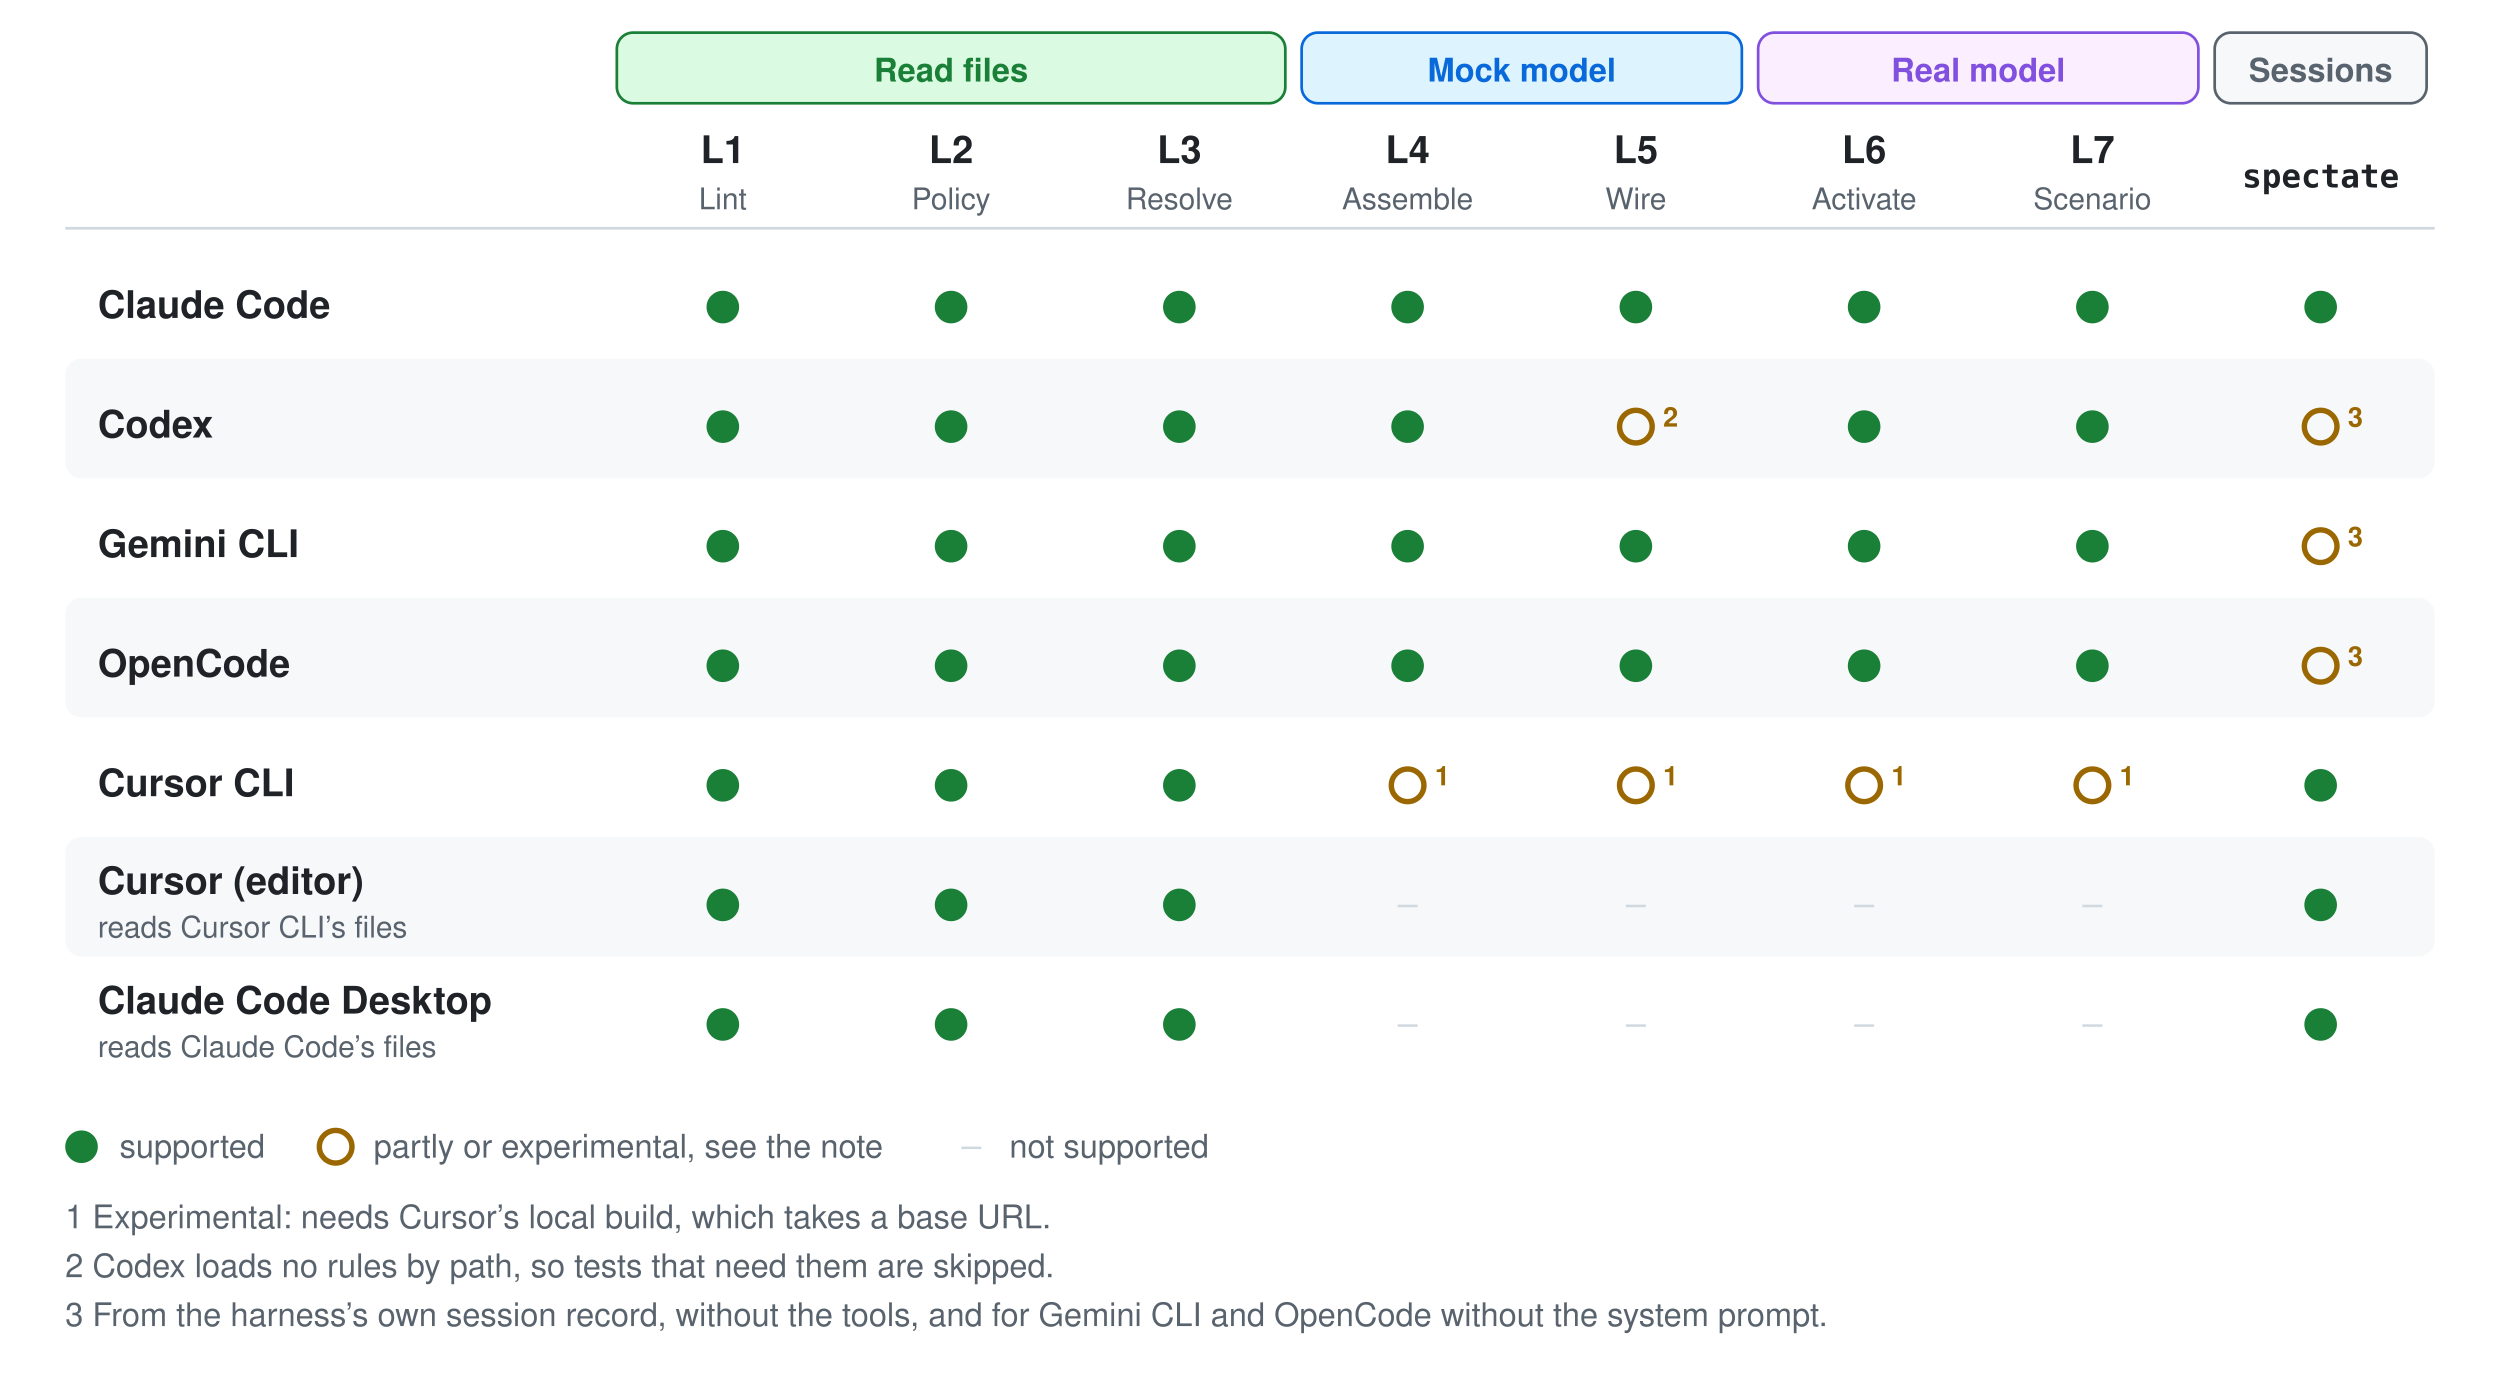
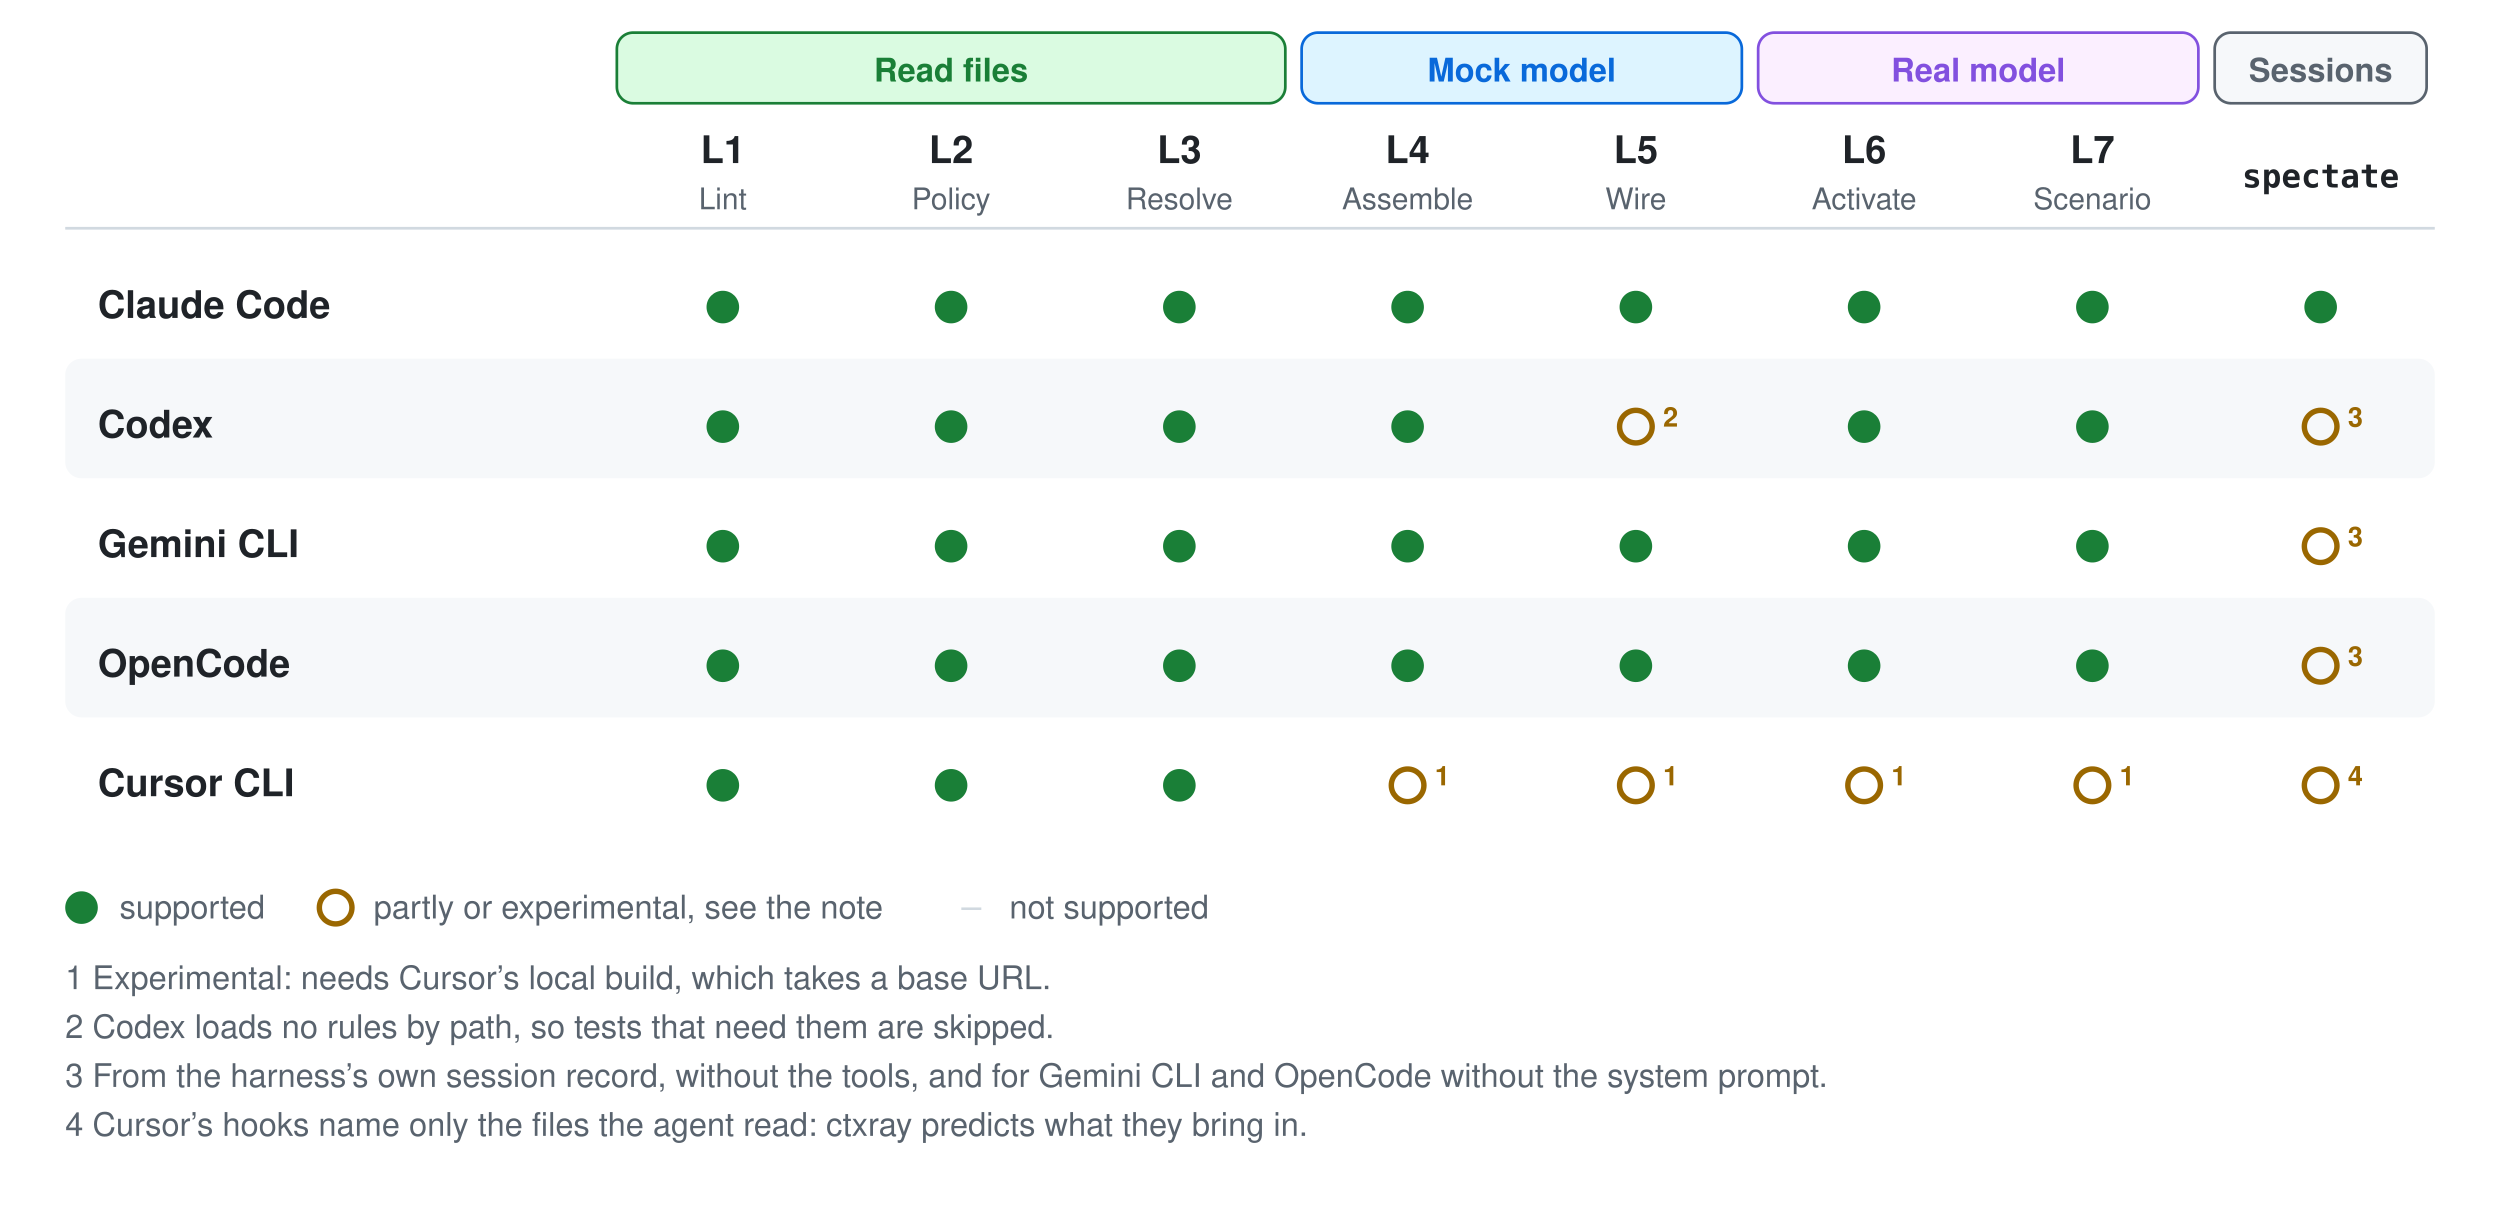
- <svg xmlns="http://www.w3.org/2000/svg" width="920" height="514" viewBox="0 0 920 514" font-family="-apple-system, BlinkMacSystemFont, 'Segoe UI', Helvetica, Arial, sans-serif" role="img">
+ <svg xmlns="http://www.w3.org/2000/svg" width="920" height="444" viewBox="0 0 920 444" font-family="-apple-system, BlinkMacSystemFont, 'Segoe UI', Helvetica, Arial, sans-serif" role="img">
  <rect x="227.0" y="12" width="246.0" height="26" rx="6" fill="#dafbe1" stroke="#1a7f37" stroke-width="1" />
  <text x="350.0" y="30" font-size="12" fill="#1a7f37" font-weight="600" text-anchor="middle">Read files</text>
  <rect x="479.0" y="12" width="162.0" height="26" rx="6" fill="#ddf4ff" stroke="#0969da" stroke-width="1" />
  <text x="560.0" y="30" font-size="12" fill="#0969da" font-weight="600" text-anchor="middle">Mock model</text>
  <rect x="647.0" y="12" width="162.0" height="26" rx="6" fill="#fbefff" stroke="#8250df" stroke-width="1" />
  <text x="728.0" y="30" font-size="12" fill="#8250df" font-weight="600" text-anchor="middle">Real model</text>
  <rect x="815.0" y="12" width="78.0" height="26" rx="6" fill="#f6f8fa" stroke="#59636e" stroke-width="1" />
  <text x="854.0" y="30" font-size="12" fill="#59636e" font-weight="600" text-anchor="middle">Sessions</text>
  <text x="266.0" y="60" font-size="14" fill="#1f2328" font-weight="700" text-anchor="middle">L1</text>
  <text x="266.0" y="77" font-size="11" fill="#59636e" text-anchor="middle">Lint</text>
  <text x="350.0" y="60" font-size="14" fill="#1f2328" font-weight="700" text-anchor="middle">L2</text>
  <text x="350.0" y="77" font-size="11" fill="#59636e" text-anchor="middle">Policy</text>
  <text x="434.0" y="60" font-size="14" fill="#1f2328" font-weight="700" text-anchor="middle">L3</text>
  <text x="434.0" y="77" font-size="11" fill="#59636e" text-anchor="middle">Resolve</text>
  <text x="518.0" y="60" font-size="14" fill="#1f2328" font-weight="700" text-anchor="middle">L4</text>
  <text x="518.0" y="77" font-size="11" fill="#59636e" text-anchor="middle">Assemble</text>
  <text x="602.0" y="60" font-size="14" fill="#1f2328" font-weight="700" text-anchor="middle">L5</text>
  <text x="602.0" y="77" font-size="11" fill="#59636e" text-anchor="middle">Wire</text>
  <text x="686.0" y="60" font-size="14" fill="#1f2328" font-weight="700" text-anchor="middle">L6</text>
  <text x="686.0" y="77" font-size="11" fill="#59636e" text-anchor="middle">Activate</text>
  <text x="770.0" y="60" font-size="14" fill="#1f2328" font-weight="700" text-anchor="middle">L7</text>
  <text x="770.0" y="77" font-size="11" fill="#59636e" text-anchor="middle">Scenario</text>
  <text x="854.0" y="69" font-size="12" fill="#1f2328" font-weight="600" text-anchor="middle" font-family="ui-monospace, SFMono-Regular, 'SF Mono', Menlo, Consolas, monospace">spectate</text>
  <path d="M24 84 H896" fill="none" stroke="#d1d9e0" stroke-width="1" />
  <text x="36" y="117" font-size="14" fill="#1f2328" font-weight="600">Claude Code</text>
  <circle cx="266.0" cy="113" r="6" fill="#1a7f37" />
  <circle cx="350.0" cy="113" r="6" fill="#1a7f37" />
  <circle cx="434.0" cy="113" r="6" fill="#1a7f37" />
  <circle cx="518.0" cy="113" r="6" fill="#1a7f37" />
  <circle cx="602.0" cy="113" r="6" fill="#1a7f37" />
  <circle cx="686.0" cy="113" r="6" fill="#1a7f37" />
  <circle cx="770.0" cy="113" r="6" fill="#1a7f37" />
  <circle cx="854.0" cy="113" r="6" fill="#1a7f37" />
  <rect x="24" y="132" width="872" height="44" rx="6" fill="#f6f8fa" />
  <text x="36" y="161" font-size="14" fill="#1f2328" font-weight="600">Codex</text>
  <circle cx="266.0" cy="157" r="6" fill="#1a7f37" />
  <circle cx="350.0" cy="157" r="6" fill="#1a7f37" />
  <circle cx="434.0" cy="157" r="6" fill="#1a7f37" />
  <circle cx="518.0" cy="157" r="6" fill="#1a7f37" />
  <circle cx="602.0" cy="157" r="6" fill="none" stroke="#9a6700" stroke-width="2" />
  <text x="612.0" y="157" font-size="10" fill="#9a6700" font-weight="700">2</text>
  <circle cx="686.0" cy="157" r="6" fill="#1a7f37" />
  <circle cx="770.0" cy="157" r="6" fill="#1a7f37" />
  <circle cx="854.0" cy="157" r="6" fill="none" stroke="#9a6700" stroke-width="2" />
  <text x="864.0" y="157" font-size="10" fill="#9a6700" font-weight="700">3</text>
  <text x="36" y="205" font-size="14" fill="#1f2328" font-weight="600">Gemini CLI</text>
  <circle cx="266.0" cy="201" r="6" fill="#1a7f37" />
  <circle cx="350.0" cy="201" r="6" fill="#1a7f37" />
  <circle cx="434.0" cy="201" r="6" fill="#1a7f37" />
  <circle cx="518.0" cy="201" r="6" fill="#1a7f37" />
  <circle cx="602.0" cy="201" r="6" fill="#1a7f37" />
  <circle cx="686.0" cy="201" r="6" fill="#1a7f37" />
  <circle cx="770.0" cy="201" r="6" fill="#1a7f37" />
  <circle cx="854.0" cy="201" r="6" fill="none" stroke="#9a6700" stroke-width="2" />
  <text x="864.0" y="201" font-size="10" fill="#9a6700" font-weight="700">3</text>
  <rect x="24" y="220" width="872" height="44" rx="6" fill="#f6f8fa" />
  <text x="36" y="249" font-size="14" fill="#1f2328" font-weight="600">OpenCode</text>
  <circle cx="266.0" cy="245" r="6" fill="#1a7f37" />
  <circle cx="350.0" cy="245" r="6" fill="#1a7f37" />
  <circle cx="434.0" cy="245" r="6" fill="#1a7f37" />
  <circle cx="518.0" cy="245" r="6" fill="#1a7f37" />
  <circle cx="602.0" cy="245" r="6" fill="#1a7f37" />
  <circle cx="686.0" cy="245" r="6" fill="#1a7f37" />
  <circle cx="770.0" cy="245" r="6" fill="#1a7f37" />
  <circle cx="854.0" cy="245" r="6" fill="none" stroke="#9a6700" stroke-width="2" />
  <text x="864.0" y="245" font-size="10" fill="#9a6700" font-weight="700">3</text>
  <text x="36" y="293" font-size="14" fill="#1f2328" font-weight="600">Cursor CLI</text>
  <circle cx="266.0" cy="289" r="6" fill="#1a7f37" />
  <circle cx="350.0" cy="289" r="6" fill="#1a7f37" />
  <circle cx="434.0" cy="289" r="6" fill="#1a7f37" />
  <circle cx="518.0" cy="289" r="6" fill="none" stroke="#9a6700" stroke-width="2" />
  <text x="528.0" y="289" font-size="10" fill="#9a6700" font-weight="700">1</text>
  <circle cx="602.0" cy="289" r="6" fill="none" stroke="#9a6700" stroke-width="2" />
  <text x="612.0" y="289" font-size="10" fill="#9a6700" font-weight="700">1</text>
  <circle cx="686.0" cy="289" r="6" fill="none" stroke="#9a6700" stroke-width="2" />
  <text x="696.0" y="289" font-size="10" fill="#9a6700" font-weight="700">1</text>
  <circle cx="770.0" cy="289" r="6" fill="none" stroke="#9a6700" stroke-width="2" />
  <text x="780.0" y="289" font-size="10" fill="#9a6700" font-weight="700">1</text>
-   <circle cx="854.0" cy="289" r="6" fill="#1a7f37" />
-   <rect x="24" y="308" width="872" height="44" rx="6" fill="#f6f8fa" />
-   <text x="36" y="329" font-size="14" fill="#1f2328" font-weight="600">Cursor (editor)</text>
-   <text x="36" y="345" font-size="11" fill="#59636e">reads Cursor CLI’s files</text>
-   <circle cx="266.0" cy="333" r="6" fill="#1a7f37" />
-   <circle cx="350.0" cy="333" r="6" fill="#1a7f37" />
-   <circle cx="434.0" cy="333" r="6" fill="#1a7f37" />
-   <text x="518.0" y="337" font-size="13" fill="#d1d9e0" text-anchor="middle">–</text>
-   <text x="602.0" y="337" font-size="13" fill="#d1d9e0" text-anchor="middle">–</text>
-   <text x="686.0" y="337" font-size="13" fill="#d1d9e0" text-anchor="middle">–</text>
-   <text x="770.0" y="337" font-size="13" fill="#d1d9e0" text-anchor="middle">–</text>
-   <circle cx="854.0" cy="333" r="6" fill="#1a7f37" />
-   <text x="36" y="373" font-size="14" fill="#1f2328" font-weight="600">Claude Code Desktop</text>
-   <text x="36" y="389" font-size="11" fill="#59636e">reads Claude Code’s files</text>
-   <circle cx="266.0" cy="377" r="6" fill="#1a7f37" />
-   <circle cx="350.0" cy="377" r="6" fill="#1a7f37" />
-   <circle cx="434.0" cy="377" r="6" fill="#1a7f37" />
-   <text x="518.0" y="381" font-size="13" fill="#d1d9e0" text-anchor="middle">–</text>
-   <text x="602.0" y="381" font-size="13" fill="#d1d9e0" text-anchor="middle">–</text>
-   <text x="686.0" y="381" font-size="13" fill="#d1d9e0" text-anchor="middle">–</text>
-   <text x="770.0" y="381" font-size="13" fill="#d1d9e0" text-anchor="middle">–</text>
-   <circle cx="854.0" cy="377" r="6" fill="#1a7f37" />
-   <circle cx="30" cy="422" r="6" fill="#1a7f37" />
-   <text x="44" y="426" font-size="12" fill="#59636e">supported</text>
-   <circle cx="123.52" cy="422" r="6" fill="none" stroke="#9a6700" stroke-width="2" />
-   <text x="137.52" y="426" font-size="12" fill="#59636e">partly or experimental, see the note</text>
-   <text x="357.44" y="426" font-size="13" fill="#d1d9e0" text-anchor="middle">–</text>
-   <text x="371.44" y="426" font-size="12" fill="#59636e">not supported</text>
-   <text x="24" y="452" font-size="12" fill="#59636e">1  Experimental: needs Cursor’s local build, which takes a base URL.</text>
-   <text x="24" y="470" font-size="12" fill="#59636e">2  Codex loads no rules by path, so tests that need them are skipped.</text>
-   <text x="24" y="488" font-size="12" fill="#59636e">3  From the harness’s own session record, without the tools, and for Gemini CLI and OpenCode without the system prompt.</text>
+   <circle cx="854.0" cy="289" r="6" fill="none" stroke="#9a6700" stroke-width="2" />
+   <text x="864.0" y="289" font-size="10" fill="#9a6700" font-weight="700">4</text>
+   <circle cx="30" cy="334" r="6" fill="#1a7f37" />
+   <text x="44" y="338" font-size="12" fill="#59636e">supported</text>
+   <circle cx="123.52" cy="334" r="6" fill="none" stroke="#9a6700" stroke-width="2" />
+   <text x="137.52" y="338" font-size="12" fill="#59636e">partly or experimental, see the note</text>
+   <text x="357.44" y="338" font-size="13" fill="#d1d9e0" text-anchor="middle">–</text>
+   <text x="371.44" y="338" font-size="12" fill="#59636e">not supported</text>
+   <text x="24" y="364" font-size="12" fill="#59636e">1  Experimental: needs Cursor’s local build, which takes a base URL.</text>
+   <text x="24" y="382" font-size="12" fill="#59636e">2  Codex loads no rules by path, so tests that need them are skipped.</text>
+   <text x="24" y="400" font-size="12" fill="#59636e">3  From the harness’s own session record, without the tools, and for Gemini CLI and OpenCode without the system prompt.</text>
+   <text x="24" y="418" font-size="12" fill="#59636e">4  Cursor’s hooks name only the files the agent read: ctxray predicts what they bring in.</text>
</svg>
